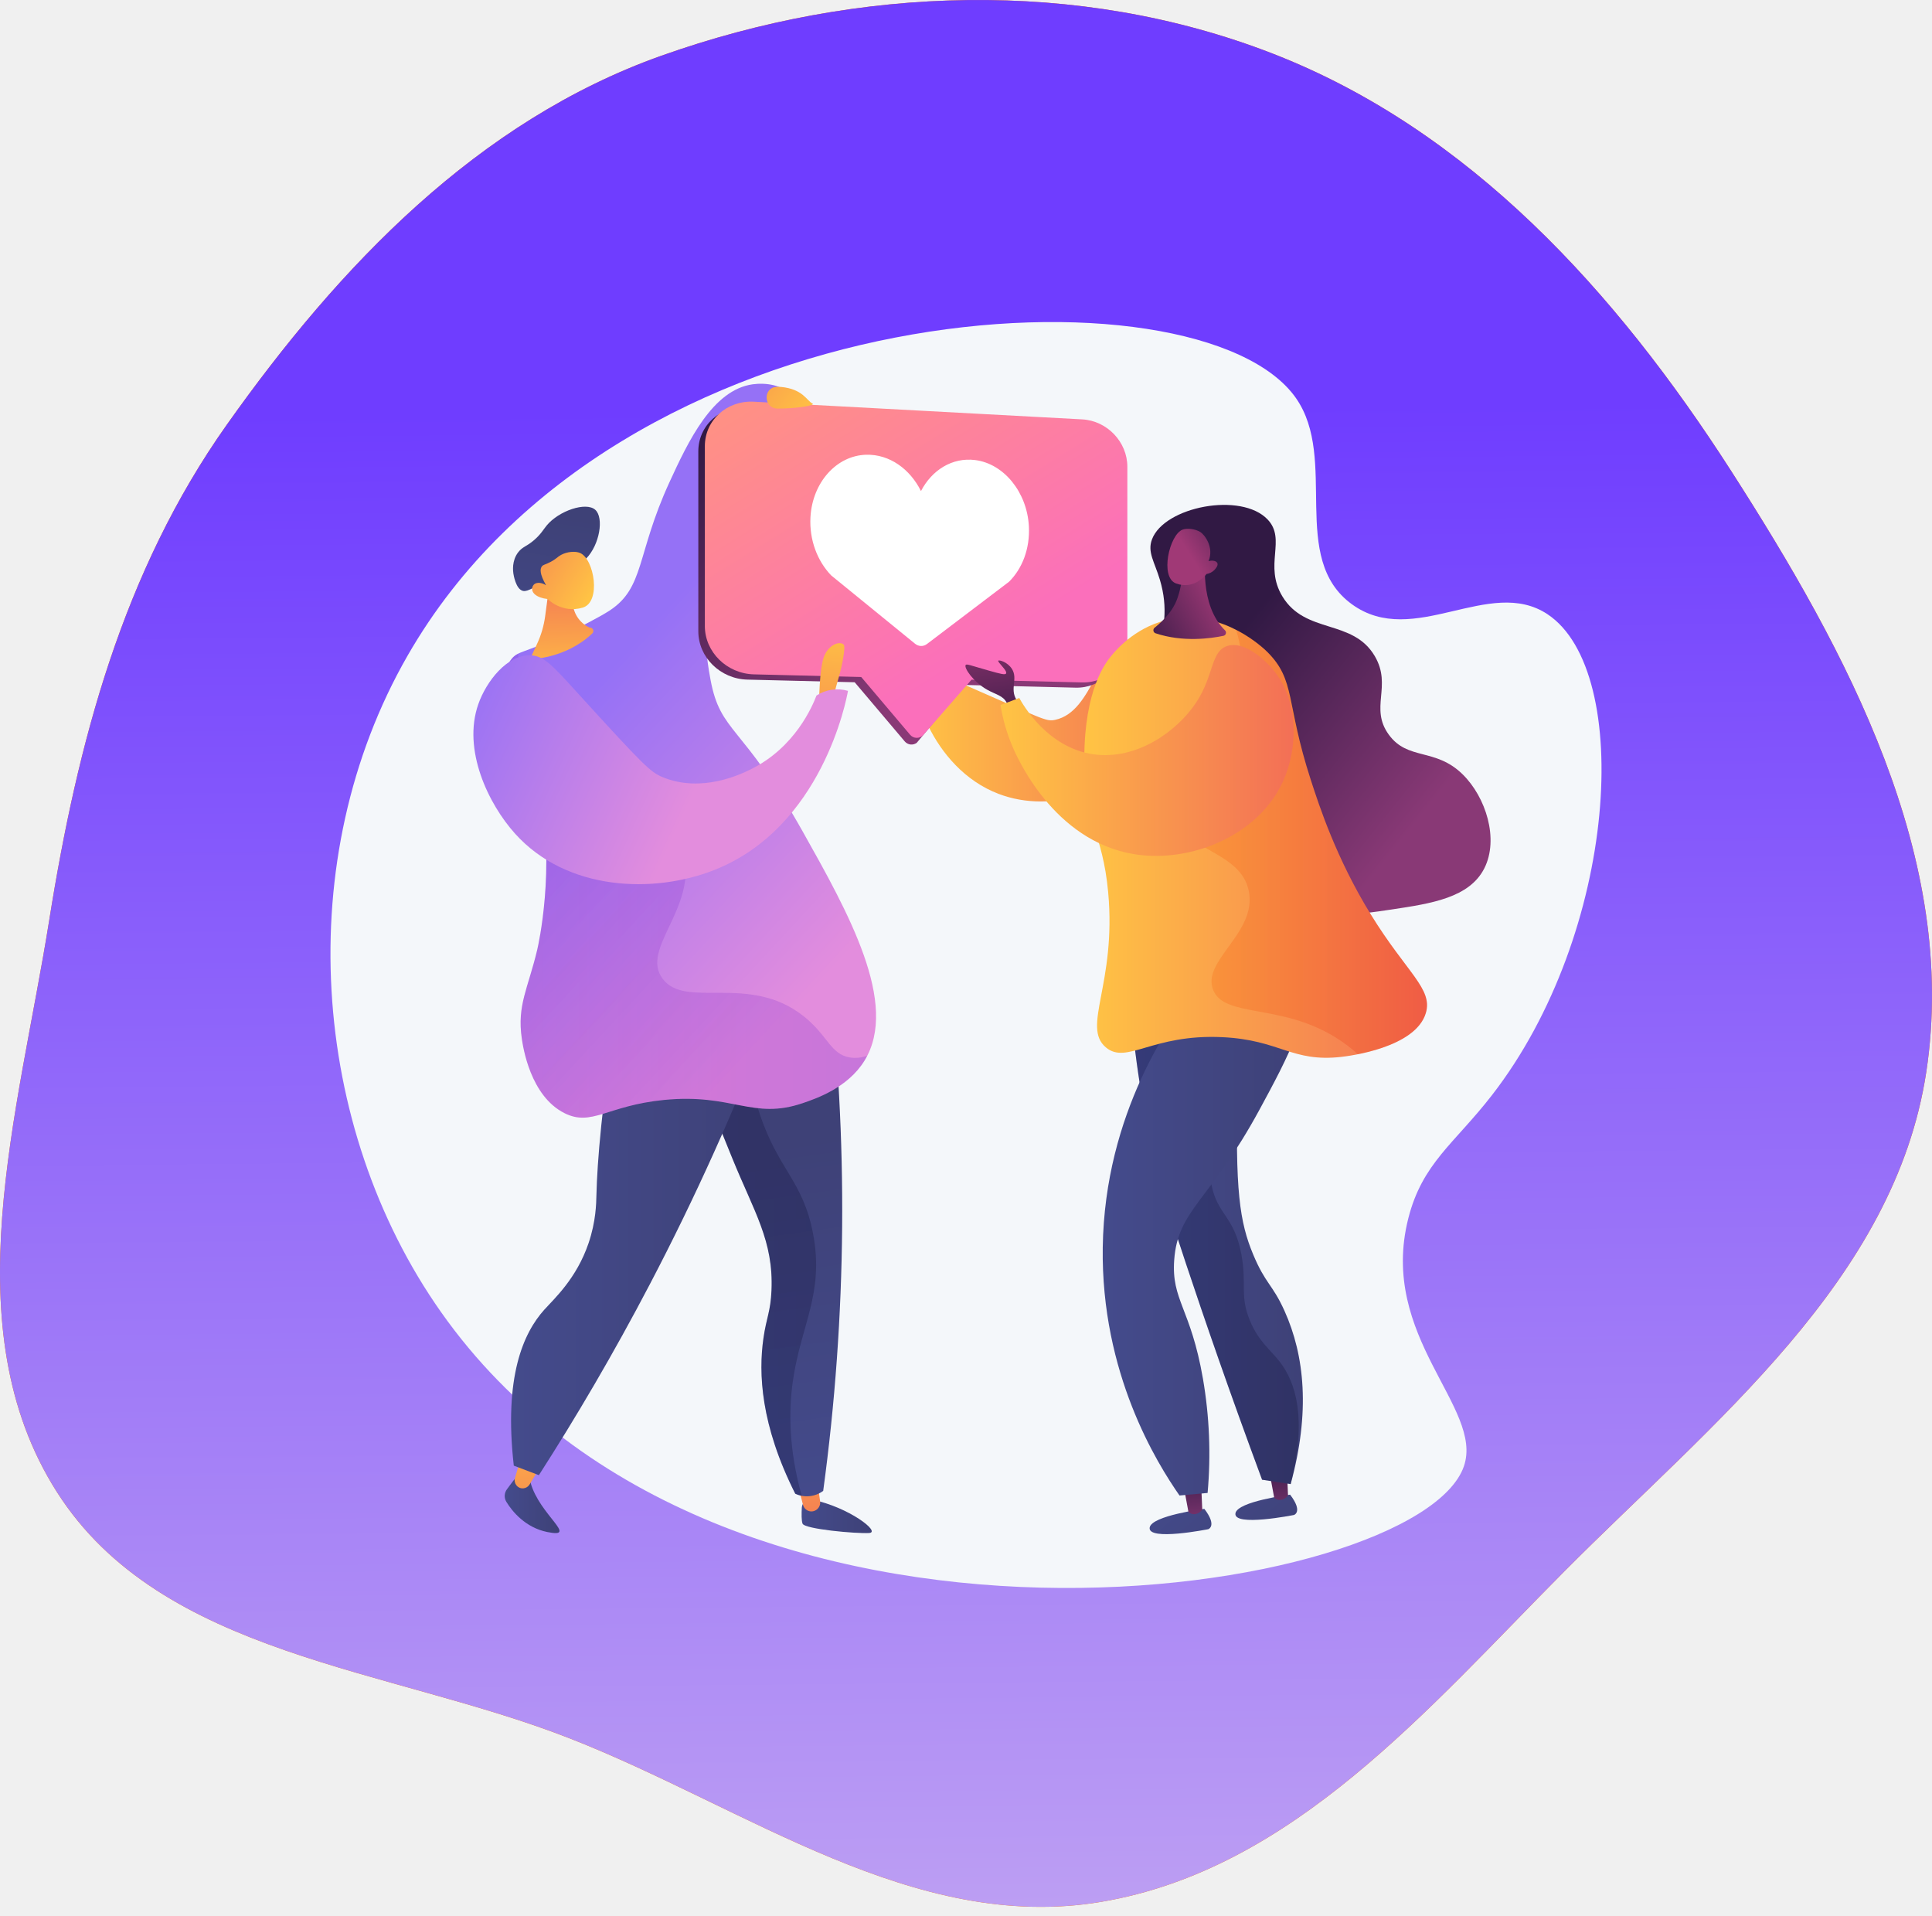
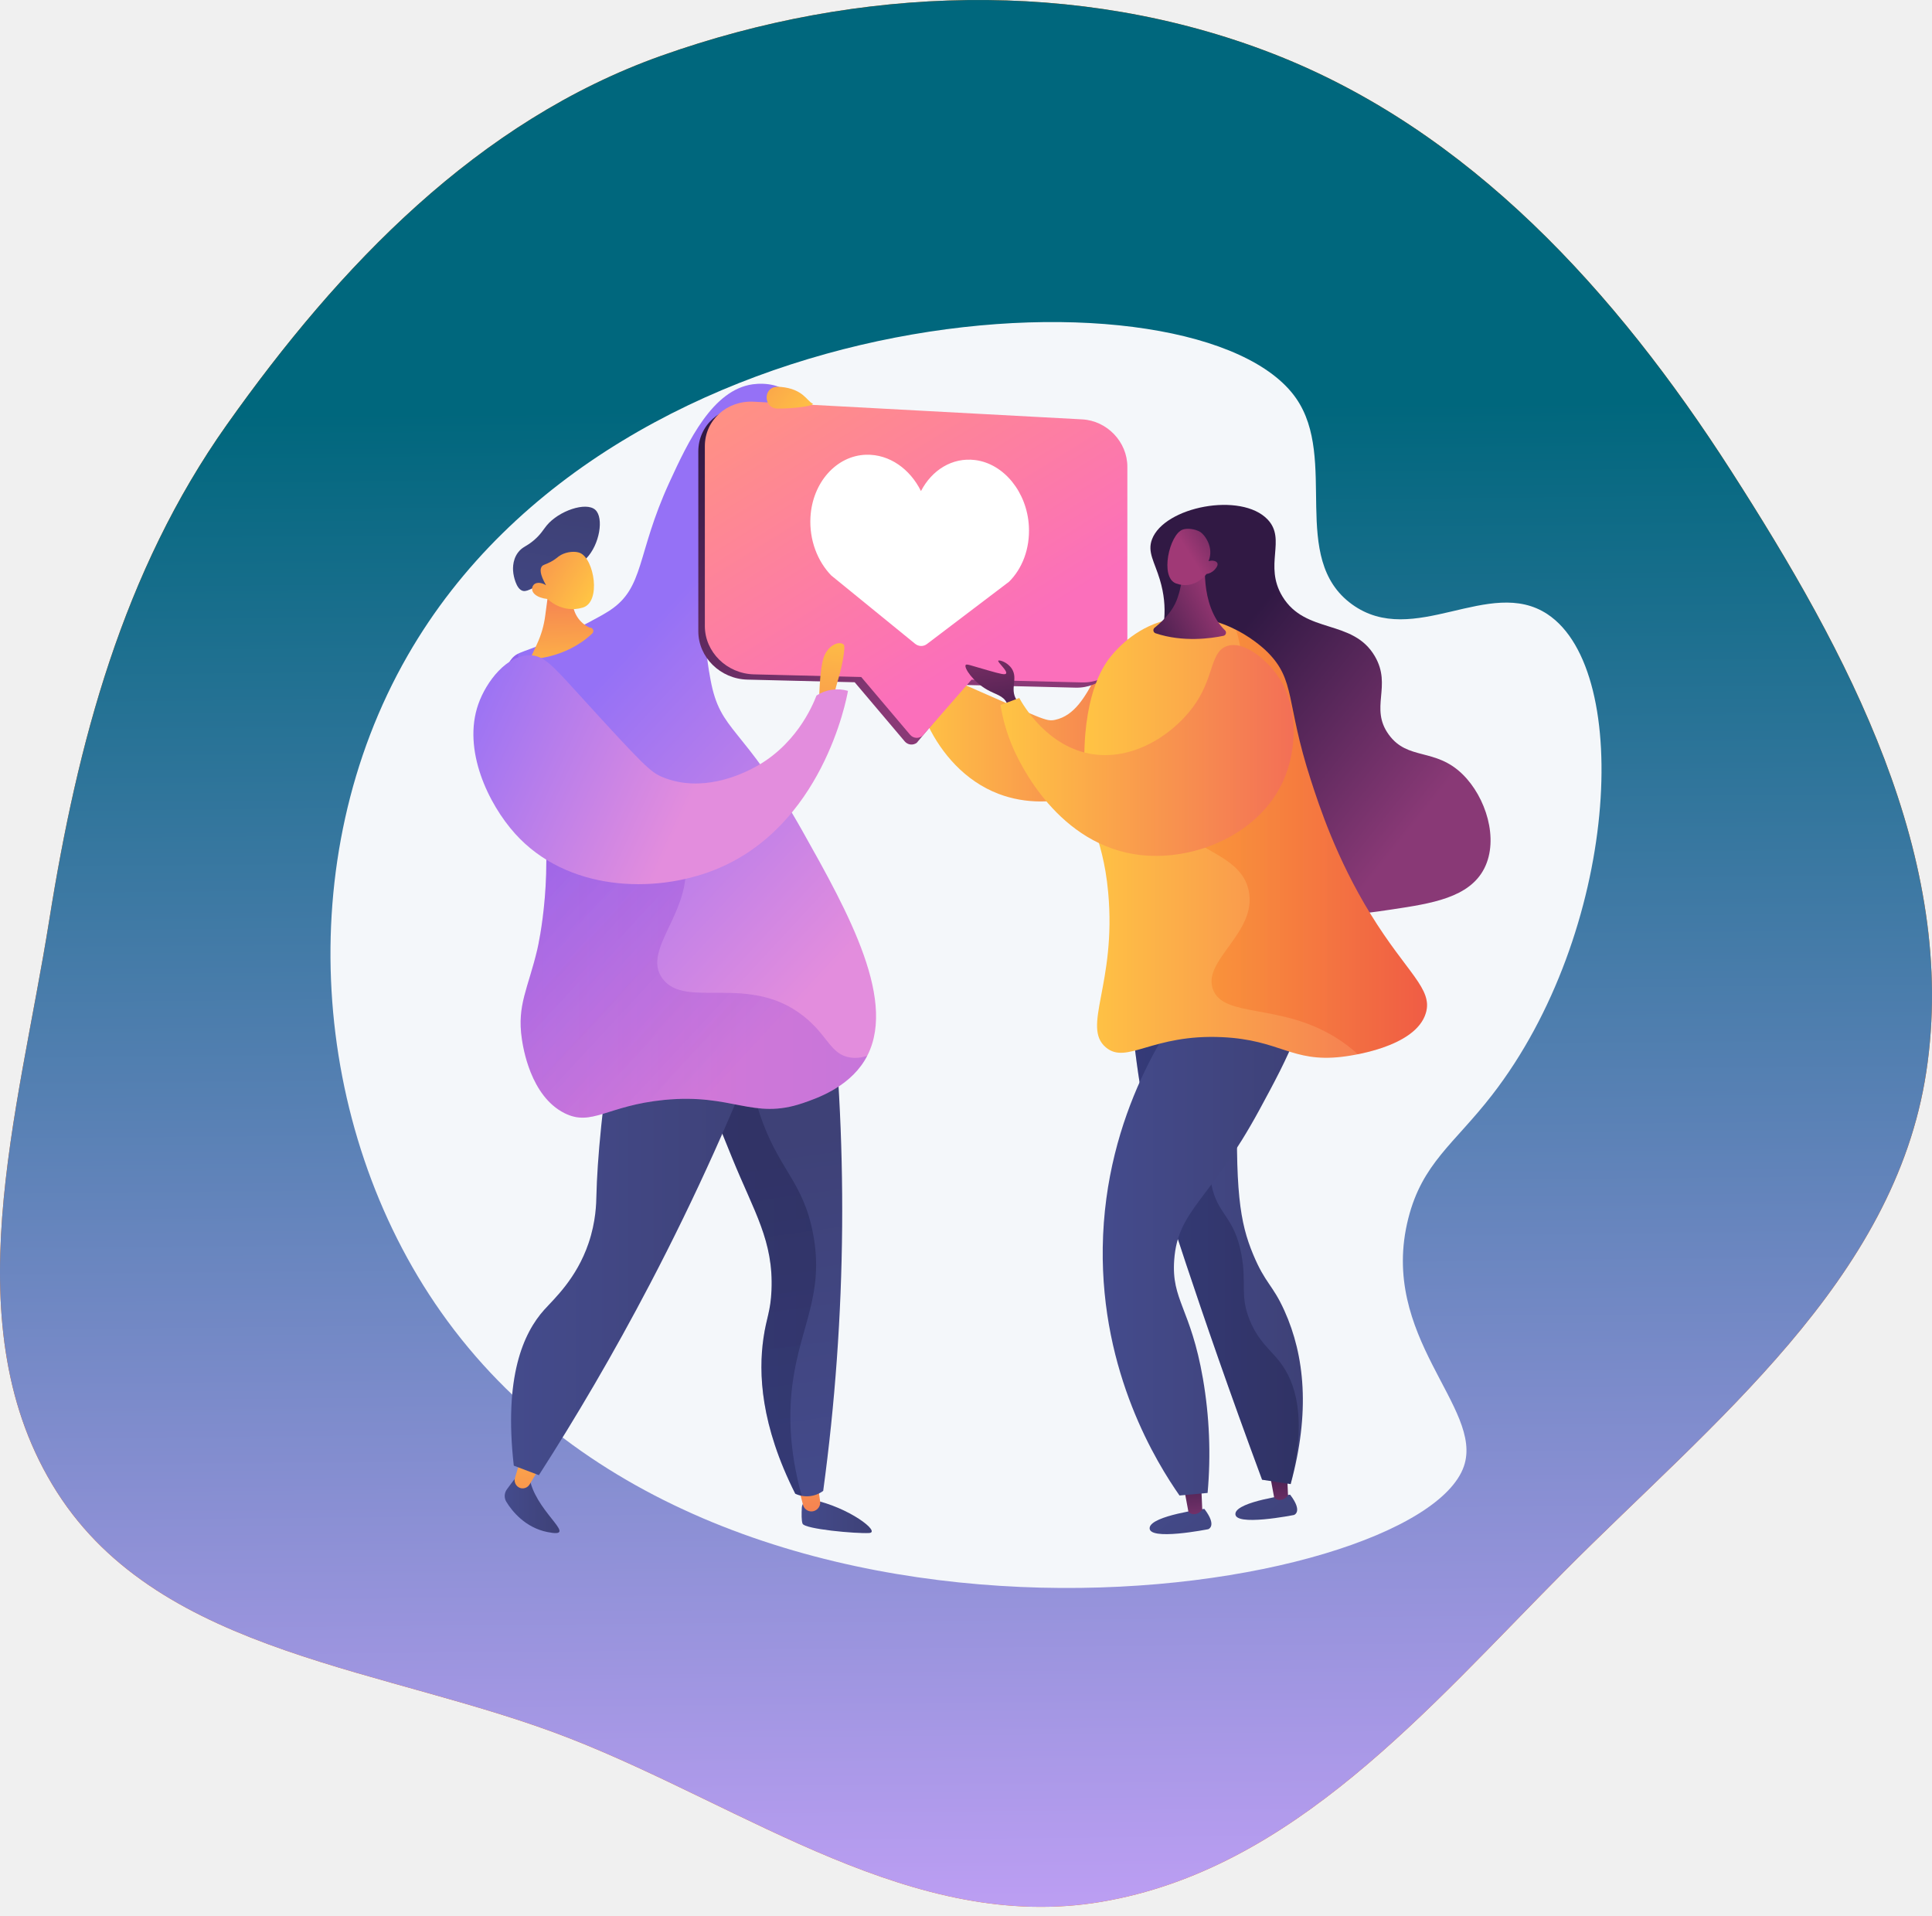
<svg xmlns="http://www.w3.org/2000/svg" width="228" height="226" viewBox="0 0 228 226" fill="none">
  <defs>
    <linearGradient id="paint0_linear_1974_9245" x1="112.728" y1="48.071" x2="114.38" y2="225.003" gradientUnits="userSpaceOnUse">
-       <stop stop-color="#6F3DFF" />
+       <stop stop-color="#00677D" />
      <stop offset="1" stop-color="#BC9EF3" />
    </linearGradient>
    <linearGradient id="paint1_linear_1974_9245" x1="94.598" y1="178.918" x2="102.875" y2="178.918" gradientUnits="userSpaceOnUse">
      <stop stop-color="#444B8C" />
      <stop offset="1" stop-color="#3E4177" />
    </linearGradient>
    <linearGradient id="paint2_linear_1974_9245" x1="94.197" y1="161.366" x2="96.03" y2="183.547" gradientUnits="userSpaceOnUse">
      <stop stop-color="#FFC444" />
      <stop offset="1" stop-color="#F36F56" />
    </linearGradient>
    <linearGradient id="paint3_linear_1974_9245" x1="98.1" y1="178.269" x2="92.051" y2="134.639" gradientUnits="userSpaceOnUse">
      <stop stop-color="#444B8C" />
      <stop offset="1" stop-color="#3E4177" />
    </linearGradient>
    <linearGradient id="paint4_linear_1974_9245" x1="81.942" y1="145.856" x2="96.312" y2="145.856" gradientUnits="userSpaceOnUse">
      <stop stop-color="#444B8C" />
      <stop offset="1" stop-color="#3E4177" />
    </linearGradient>
    <linearGradient id="paint5_linear_1974_9245" x1="59.561" y1="177.356" x2="66.03" y2="177.356" gradientUnits="userSpaceOnUse">
      <stop stop-color="#444B8C" />
      <stop offset="1" stop-color="#3E4177" />
    </linearGradient>
    <linearGradient id="paint6_linear_1974_9245" x1="61.682" y1="164.052" x2="63.515" y2="186.233" gradientUnits="userSpaceOnUse">
      <stop stop-color="#FFC444" />
      <stop offset="1" stop-color="#F36F56" />
    </linearGradient>
    <linearGradient id="paint7_linear_1974_9245" x1="60.314" y1="146.567" x2="90.909" y2="146.567" gradientUnits="userSpaceOnUse">
      <stop stop-color="#444B8C" />
      <stop offset="1" stop-color="#3E4177" />
    </linearGradient>
    <linearGradient id="paint8_linear_1974_9245" x1="102.381" y1="109.992" x2="70.484" y2="80.416" gradientUnits="userSpaceOnUse">
      <stop stop-color="#E38DDD" />
      <stop offset="1" stop-color="#9571F6" />
    </linearGradient>
    <linearGradient id="paint9_linear_1974_9245" x1="66.417" y1="81.325" x2="66.051" y2="67.025" gradientUnits="userSpaceOnUse">
      <stop stop-color="#FFC444" />
      <stop offset="1" stop-color="#F36F56" />
    </linearGradient>
    <linearGradient id="paint10_linear_1974_9245" x1="63.289" y1="80.151" x2="66.055" y2="60.843" gradientUnits="userSpaceOnUse">
      <stop stop-color="#444B8C" />
      <stop offset="1" stop-color="#3E4177" />
    </linearGradient>
    <linearGradient id="paint11_linear_1974_9245" x1="69.907" y1="70.332" x2="57.9" y2="62.633" gradientUnits="userSpaceOnUse">
      <stop stop-color="#FFC444" />
      <stop offset="1" stop-color="#F36F56" />
    </linearGradient>
    <linearGradient id="paint12_linear_1974_9245" x1="59.701" y1="104.515" x2="103.387" y2="104.515" gradientUnits="userSpaceOnUse">
      <stop stop-color="#E38DDD" />
      <stop offset="1" stop-color="#9571F6" />
    </linearGradient>
    <linearGradient id="paint13_linear_1974_9245" x1="108.1" y1="85.049" x2="138.175" y2="85.049" gradientUnits="userSpaceOnUse">
      <stop stop-color="#FFC444" />
      <stop offset="1" stop-color="#F36F56" />
    </linearGradient>
    <linearGradient id="paint14_linear_1974_9245" x1="94.393" y1="44.275" x2="115.088" y2="77.547" gradientUnits="userSpaceOnUse">
      <stop stop-color="#311944" />
      <stop offset="1" stop-color="#893976" />
    </linearGradient>
    <linearGradient id="paint15_linear_1974_9245" x1="95.164" y1="43.657" x2="115.859" y2="76.93" gradientUnits="userSpaceOnUse">
      <stop stop-color="#FF9085" />
      <stop offset="1" stop-color="#FB6FBB" />
    </linearGradient>
    <linearGradient id="paint16_linear_1974_9245" x1="98.647" y1="73.314" x2="96.722" y2="95.77" gradientUnits="userSpaceOnUse">
      <stop stop-color="#FFC444" />
      <stop offset="1" stop-color="#F36F56" />
    </linearGradient>
    <linearGradient id="paint17_linear_1974_9245" x1="82.672" y1="91.931" x2="55.117" y2="79.312" gradientUnits="userSpaceOnUse">
      <stop stop-color="#E38DDD" />
      <stop offset="1" stop-color="#9571F6" />
    </linearGradient>
    <linearGradient id="paint18_linear_1974_9245" x1="118.496" y1="88.112" x2="115.38" y2="71.521" gradientUnits="userSpaceOnUse">
      <stop stop-color="#311944" />
      <stop offset="1" stop-color="#A03976" />
    </linearGradient>
    <linearGradient id="paint19_linear_1974_9245" x1="142.698" y1="79.035" x2="166.437" y2="98.009" gradientUnits="userSpaceOnUse">
      <stop stop-color="#311944" />
      <stop offset="1" stop-color="#893976" />
    </linearGradient>
    <linearGradient id="paint20_linear_1974_9245" x1="142.721" y1="170.147" x2="153.476" y2="182.857" gradientUnits="userSpaceOnUse">
      <stop stop-color="#444B8C" />
      <stop offset="1" stop-color="#3E4177" />
    </linearGradient>
    <linearGradient id="paint21_linear_1974_9245" x1="150.663" y1="171.544" x2="151.275" y2="180.221" gradientUnits="userSpaceOnUse">
      <stop stop-color="#311944" />
      <stop offset="1" stop-color="#893976" />
    </linearGradient>
    <linearGradient id="paint22_linear_1974_9245" x1="135.995" y1="175.838" x2="146.75" y2="188.548" gradientUnits="userSpaceOnUse">
      <stop stop-color="#444B8C" />
      <stop offset="1" stop-color="#3E4177" />
    </linearGradient>
    <linearGradient id="paint23_linear_1974_9245" x1="140.475" y1="172.261" x2="141.086" y2="180.938" gradientUnits="userSpaceOnUse">
      <stop stop-color="#311944" />
      <stop offset="1" stop-color="#893976" />
    </linearGradient>
    <linearGradient id="paint24_linear_1974_9245" x1="133.353" y1="144.483" x2="153.754" y2="144.483" gradientUnits="userSpaceOnUse">
      <stop stop-color="#444B8C" />
      <stop offset="1" stop-color="#3E4177" />
    </linearGradient>
    <linearGradient id="paint25_linear_1974_9245" x1="133.353" y1="144.483" x2="153.268" y2="144.483" gradientUnits="userSpaceOnUse">
      <stop stop-color="#444B8C" />
      <stop offset="1" stop-color="#3E4177" />
    </linearGradient>
    <linearGradient id="paint26_linear_1974_9245" x1="130.134" y1="145.495" x2="153.935" y2="145.495" gradientUnits="userSpaceOnUse">
      <stop stop-color="#444B8C" />
      <stop offset="1" stop-color="#3E4177" />
    </linearGradient>
    <linearGradient id="paint27_linear_1974_9245" x1="127.957" y1="98.843" x2="168.407" y2="98.843" gradientUnits="userSpaceOnUse">
      <stop stop-color="#FFC444" />
      <stop offset="1" stop-color="#F36F56" />
    </linearGradient>
    <linearGradient id="paint28_linear_1974_9245" x1="133.63" y1="75.191" x2="143.988" y2="69.6" gradientUnits="userSpaceOnUse">
      <stop stop-color="#311944" />
      <stop offset="1" stop-color="#A03976" />
    </linearGradient>
    <linearGradient id="paint29_linear_1974_9245" x1="127.957" y1="99.36" x2="168.407" y2="99.36" gradientUnits="userSpaceOnUse">
      <stop stop-color="#FFC444" />
      <stop offset="1" stop-color="#F36F56" />
    </linearGradient>
    <linearGradient id="paint30_linear_1974_9245" x1="148.258" y1="60.591" x2="140.467" y2="65.541" gradientUnits="userSpaceOnUse">
      <stop stop-color="#311944" />
      <stop offset="1" stop-color="#A03976" />
    </linearGradient>
    <linearGradient id="paint31_linear_1974_9245" x1="118.073" y1="88.554" x2="152.669" y2="88.554" gradientUnits="userSpaceOnUse">
      <stop stop-color="#FFC444" />
      <stop offset="1" stop-color="#F36F56" />
    </linearGradient>
    <linearGradient id="paint32_linear_1974_9245" x1="95.498" y1="49.535" x2="81.736" y2="37.755" gradientUnits="userSpaceOnUse">
      <stop stop-color="#FFC444" />
      <stop offset="1" stop-color="#F36F56" />
    </linearGradient>
    <clipPath id="clip0_1974_9245">
      <rect width="150" height="149.378" fill="white" transform="translate(39 38)" />
    </clipPath>
  </defs>
  <path d="M150.15 6.307C173.45 15.343 190.753 34.486 204.259 55.512C218.036 76.961 231.144 101.255 227.33 126.46C223.607 151.063 202.145 167.784 184.601 185.43C168.424 201.7 152.559 220.61 129.934 224.419C107.869 228.133 88.173 213.343 67.344 205.168C45.953 196.772 19.068 195.438 6.717 176.059C-5.671 156.622 2.181 131.372 5.805 108.609C9.143 87.642 14.497 67.443 26.767 50.116C40.054 31.352 56.397 14.263 78.063 6.57C101.275 -1.672 127.185 -2.6 150.15 6.307Z" fill="#FD6F00" />
  <path d="M150.15 6.307C173.45 15.343 190.753 34.486 204.259 55.512C218.036 76.961 231.144 101.255 227.33 126.46C223.607 151.063 202.145 167.784 184.601 185.43C168.424 201.7 152.559 220.61 129.934 224.419C107.869 228.133 88.173 213.343 67.344 205.168C45.953 196.772 19.068 195.438 6.717 176.059C-5.671 156.622 2.181 131.372 5.805 108.609C9.143 87.642 14.497 67.443 26.767 50.116C40.054 31.352 56.397 14.263 78.063 6.57C101.275 -1.672 127.185 -2.6 150.15 6.307Z" fill="url(#paint0_linear_1974_9245)" />
  <g clip-path="url(#clip0_1974_9245)">
    <path d="M152.942 46.978C157.98 54.191 152.072 65.883 159.548 71.306C166.824 76.587 175.766 67.931 182.622 72.476C192.794 79.218 190.937 110.069 176.063 129.236C171.59 134.998 167.852 137.244 166.198 143.763C162.643 157.762 175.135 166.089 172.759 173.013C167.405 188.605 85.085 201.684 52.055 154.835C36.626 132.952 34.32 101.356 48.104 77.358C73.01 33.994 141.638 30.798 152.942 46.978Z" fill="#F4F7FA" />
    <path d="M95.844 176.954C95.701 176.924 95.554 176.926 95.412 176.958C95.269 176.99 95.136 177.053 95.02 177.142C94.905 177.23 94.809 177.343 94.741 177.472C94.673 177.601 94.633 177.743 94.625 177.888C94.586 178.598 94.576 179.445 94.712 179.791C94.963 180.434 101.007 180.984 102.568 180.893C104.006 180.808 100.194 177.853 95.844 176.954Z" fill="url(#paint1_linear_1974_9245)" />
    <path d="M96.328 173.891L96.784 177.15C96.896 177.95 96.091 178.585 95.347 178.26L95.316 178.246C95.179 178.181 95.059 178.086 94.963 177.969C94.867 177.852 94.799 177.715 94.763 177.567L94.01 174.64L96.328 173.891Z" fill="url(#paint2_linear_1974_9245)" />
    <path d="M97.692 113.845C98.904 124.12 99.469 134.461 99.383 144.807C99.296 155.214 98.549 165.606 97.148 175.92C96.68 176.268 96.126 176.484 95.546 176.543C94.966 176.603 94.38 176.504 93.851 176.258C89.75 168.116 89.501 162.027 90.099 157.886C90.451 155.446 90.937 154.797 91.046 152.26C91.295 146.432 89.018 143.055 86.418 136.668C82.73 127.617 80.887 123.093 82.568 119.619C83.212 118.291 85.79 114.156 97.692 113.845Z" fill="url(#paint3_linear_1974_9245)" />
    <path style="mix-blend-mode:multiply" opacity="0.3" d="M93.567 162.973C94.504 156.348 97.301 152.662 95.95 145.559C94.761 139.308 91.804 137.999 89.626 131.351C88.431 127.706 87.454 122.397 88.543 115.212C84.271 116.627 82.994 118.737 82.567 119.619C80.886 123.093 82.727 127.617 86.417 136.667C89.02 143.055 91.294 146.43 91.045 152.26C90.938 154.797 90.451 155.446 90.099 157.885C89.5 162.027 89.75 168.116 93.85 176.258C94.094 176.369 94.349 176.45 94.612 176.5C93.087 171.039 93.063 166.537 93.567 162.973Z" fill="url(#paint4_linear_1974_9245)" />
    <path d="M59.827 175.729C59.668 175.94 59.576 176.195 59.563 176.459C59.55 176.723 59.616 176.985 59.754 177.211C60.44 178.34 62.004 180.262 64.608 180.781C68.334 181.523 63.677 178.795 62.61 174.941C61.944 172.534 60.728 174.536 59.827 175.729Z" fill="url(#paint5_linear_1974_9245)" />
    <path d="M61.77 171.053L60.775 174.389C60.587 175.017 61.071 175.66 61.725 175.623H61.759C61.91 175.61 62.055 175.562 62.184 175.482C62.312 175.402 62.419 175.292 62.497 175.162L64.196 172.35L61.77 171.053Z" fill="url(#paint6_linear_1974_9245)" />
    <path d="M72.761 119.069C71.021 130.464 70.481 137.01 70.384 141.057C70.362 142.005 70.331 144.124 69.455 146.698C68.031 150.88 65.397 153.249 64.236 154.54C61.742 157.318 59.452 162.476 60.634 172.946L63.595 174.066C67.957 167.274 72.388 159.76 76.701 151.518C82.052 141.296 86.796 130.768 90.909 119.989L72.761 119.069Z" fill="url(#paint7_linear_1974_9245)" />
    <path d="M66.161 75.073C68.317 74.078 70.808 72.785 71.935 72.048C76.082 69.34 75.083 65.446 78.993 56.924C81.23 52.051 84.095 46.005 88.831 45.345C90.371 45.131 92.478 45.433 93.058 46.61C93.961 48.44 90.696 51.407 88.709 53.9C80.616 64.053 83.635 79.046 83.851 80.206C85.038 86.573 87.55 85.338 94.724 98.106C100.081 107.64 106.162 118.464 102.016 125.164C100.042 128.353 96.369 129.609 94.76 130.16C88.806 132.195 86.506 128.986 78.353 129.793C71.645 130.458 69.843 132.964 66.621 131.351C62.575 129.324 61.722 123.523 61.58 122.552C60.997 118.582 62.327 116.631 63.413 112.011C63.532 111.502 65.553 102.545 63.688 93.13C62.019 84.708 58.134 80.423 60.388 77.731C61.164 76.803 61.824 77.076 66.161 75.073Z" fill="url(#paint8_linear_1974_9245)" />
    <path d="M64.975 67.929L64.335 72.71C64.183 73.84 63.862 74.941 63.382 75.974L62.545 77.778C62.545 77.778 66.679 77.79 69.898 74.745C69.959 74.687 70 74.611 70.016 74.529C70.031 74.447 70.021 74.361 69.985 74.285C69.95 74.209 69.892 74.146 69.819 74.105C69.746 74.064 69.662 74.046 69.578 74.055V74.055C68.985 73.785 68.483 73.35 68.13 72.802C67.778 72.254 67.59 71.616 67.59 70.965V68.695L64.975 67.929Z" fill="url(#paint9_linear_1974_9245)" />
    <path d="M69.175 65.91C70.776 64.274 71.287 61.09 70.25 60.156C69.167 59.181 65.951 60.263 64.51 62.012C64.116 62.492 63.825 63.056 62.993 63.761C62.086 64.53 61.677 64.495 61.156 65.165C60.381 66.162 60.546 67.398 60.584 67.672C60.597 67.764 60.867 69.557 61.735 69.729C62.38 69.857 63.096 69.04 63.557 69.373C63.589 69.399 63.618 69.427 63.645 69.458C64.107 69.89 64.974 70.6 66.456 71.333C66.459 70.868 66.502 70.404 66.586 69.946C66.623 69.742 66.779 68.942 67.132 68.226C67.723 67.022 68.553 66.546 69.175 65.91Z" fill="url(#paint10_linear_1974_9245)" />
    <path d="M64.616 70.684C64.616 70.684 66.339 72.436 68.781 71.694C70.968 71.03 70.127 65.976 68.46 65.251C67.905 65.01 66.924 65.085 66.204 65.481C65.777 65.715 65.67 65.94 64.967 66.309C64.319 66.649 64.107 66.618 63.939 66.843C63.731 67.123 63.666 67.704 64.441 69.058C63.917 68.728 63.37 68.685 63.049 68.937C62.942 69.033 62.863 69.156 62.822 69.294C62.645 69.935 63.334 70.54 64.616 70.684Z" fill="url(#paint11_linear_1974_9245)" />
    <g style="mix-blend-mode:multiply" opacity="0.3">
      <path d="M100.319 124.782C97.991 124.416 97.705 122.165 94.819 119.893C88.356 114.808 80.931 119.132 78.199 115.494C75.496 111.895 82.387 107.167 80.643 100.462C78.595 92.587 67.451 92.813 62.678 82.377C61.922 80.713 61.396 78.954 61.115 77.148C60.833 77.289 60.585 77.488 60.386 77.732C58.133 80.424 62.018 84.709 63.686 93.131C65.554 102.546 63.531 111.503 63.411 112.012C62.326 116.632 60.995 118.583 61.578 122.553C61.721 123.524 62.573 129.329 66.619 131.352C69.841 132.965 71.643 130.459 78.352 129.794C86.504 128.986 88.804 132.195 94.759 130.161C96.369 129.611 100.04 128.355 102.014 125.165C102.131 124.976 102.239 124.782 102.34 124.587C101.669 124.807 100.992 124.887 100.319 124.782Z" fill="url(#paint12_linear_1974_9245)" />
    </g>
    <path d="M108.507 79.014C106.955 80.381 109.795 90.625 117.857 93.68C124.212 96.087 131.798 93.417 135.437 88.131C137.534 85.085 139.435 79.643 137.104 76.997C136.998 76.877 135.682 75.427 133.805 75.531C129.458 75.769 129.178 83.941 124.517 84.941C123.421 85.176 123.028 84.812 113.877 80.822C109.462 78.898 108.878 78.687 108.507 79.014Z" fill="url(#paint13_linear_1974_9245)" />
    <path d="M126.936 50.103L88.2 48.017C85.01 47.845 82.41 50.194 82.41 53.264V74.491C82.41 77.561 85.01 80.114 88.2 80.193L100.864 80.505L106.774 87.489C106.946 87.692 107.189 87.821 107.453 87.85C107.717 87.879 107.982 87.805 108.194 87.644V87.644L113.876 80.823L126.935 81.143C129.889 81.215 132.27 78.898 132.27 75.968V55.698C132.272 52.767 129.89 50.262 126.936 50.103Z" fill="url(#paint14_linear_1974_9245)" />
    <path d="M127.707 49.485L88.971 47.4C85.781 47.228 83.181 49.576 83.181 52.646V73.871C83.181 76.942 85.781 79.494 88.971 79.573L101.635 79.885L107.401 86.698C107.497 86.812 107.617 86.904 107.752 86.968C107.888 87.031 108.035 87.064 108.185 87.066C108.334 87.067 108.482 87.035 108.618 86.974C108.754 86.913 108.876 86.823 108.974 86.71L114.648 80.206L127.707 80.526C130.66 80.598 133.042 78.28 133.042 75.351V55.081C133.042 52.15 130.66 49.644 127.707 49.485Z" fill="url(#paint15_linear_1974_9245)" />
    <path d="M121.421 62.105C121.208 58.088 118.477 54.713 115.077 54.285C112.373 53.946 109.967 55.474 108.686 57.947C107.402 55.352 104.974 53.583 102.218 53.659C98.714 53.754 95.87 56.936 95.644 61.03C95.495 63.735 96.478 66.221 98.089 67.897L107.98 75.953C108.407 76.301 108.964 76.317 109.391 75.993L119.079 68.643C120.625 67.115 121.562 64.758 121.421 62.105Z" fill="white" />
    <path d="M96.657 83.315C96.657 83.315 96.657 78.76 97.297 77.338C97.938 75.915 99.222 75.635 99.591 76.096C99.767 76.317 99.479 78.234 98.951 80.051C98.888 80.269 98.447 81.666 98.311 82.698C98.175 83.729 97.017 83.55 96.657 83.315Z" fill="url(#paint16_linear_1974_9245)" />
    <path d="M96.356 82.072C96.899 81.718 97.512 81.485 98.153 81.39C98.795 81.295 99.449 81.339 100.072 81.521C99.884 82.6 97.024 97.622 84.303 102.657C77.13 105.495 66.879 105.136 60.791 98.377C57.62 94.856 54.559 88.469 56.445 83.094C57.398 80.379 59.845 77.26 62.557 77.321C64.157 77.358 65.171 78.487 68.007 81.601C76.009 90.393 76.761 91.109 78.196 91.702C82.815 93.611 87.456 91.339 88.574 90.79C93.854 88.206 95.897 83.264 96.356 82.072Z" fill="url(#paint17_linear_1974_9245)" />
    <path d="M119.964 82.589C119.128 81.244 120.17 80.104 119.414 78.922C118.904 78.122 117.912 77.837 117.811 77.962C117.679 78.122 118.931 79.146 118.727 79.474C118.616 79.651 118.135 79.542 116.619 79.108C114.45 78.486 114.067 78.317 113.961 78.467C113.736 78.784 114.833 80.45 116.515 81.396C117.529 81.967 118.411 82.082 118.819 82.959C119.054 83.465 118.999 83.94 119.323 84.059C119.648 84.178 120.187 83.857 120.284 83.463C120.367 83.133 120.125 82.846 119.964 82.589Z" fill="url(#paint18_linear_1974_9245)" />
    <path d="M148.04 105.847C154.247 108.82 160.14 107.934 164.263 107.313C168.923 106.612 173.41 105.937 175.171 102.455C176.913 99.01 175.356 94.058 172.604 91.365C169.371 88.2 166.145 89.776 163.897 86.69C161.592 83.529 164.313 80.963 162.247 77.432C159.646 72.99 154.06 74.872 151.339 70.375C149.108 66.683 151.843 63.668 149.598 61.301C146.484 58.017 137.404 59.773 135.95 63.641C135.381 65.152 136.243 66.28 136.879 68.405C138.904 75.162 134.763 78.997 134.383 85.132C133.869 93.419 140.39 102.179 148.04 105.847Z" fill="url(#paint19_linear_1974_9245)" />
    <path d="M152.248 176.366C152.248 176.366 146.036 177.154 145.798 178.565C145.522 180.204 152.706 178.764 152.706 178.764C152.706 178.764 153.806 178.404 152.248 176.366Z" fill="url(#paint20_linear_1974_9245)" />
    <path d="M151.852 173.008L152.003 176.476C152.003 176.476 151.244 177.436 150.374 176.742L149.681 173.008H151.852Z" fill="url(#paint21_linear_1974_9245)" />
    <path d="M142.127 178.045C142.127 178.045 135.914 178.832 135.677 180.244C135.401 181.883 142.585 180.443 142.585 180.443C142.585 180.443 143.685 180.082 142.127 178.045Z" fill="url(#paint22_linear_1974_9245)" />
    <path d="M141.731 174.687L141.883 178.154C141.883 178.154 141.123 179.115 140.253 178.421L139.56 174.687H141.731Z" fill="url(#paint23_linear_1974_9245)" />
    <path d="M133.353 117.521C133.811 124.523 134.915 131.468 136.652 138.267C137.432 141.328 138.217 143.879 139.983 149.181C142.092 155.512 145.065 164.159 148.941 174.605L152.313 175.121C154.639 166.638 153.971 159.969 151.582 154.67C150.167 151.53 149.334 151.501 147.878 147.996C146.331 144.27 145.698 140.517 146.089 127.845C146.2 124.257 146.409 119.487 146.825 113.845L133.353 117.521Z" fill="url(#paint24_linear_1974_9245)" />
    <path style="mix-blend-mode:multiply" opacity="0.3" d="M133.353 117.521C133.811 124.523 134.915 131.468 136.652 138.267C137.432 141.328 138.217 143.879 139.983 149.181C142.092 155.512 145.065 164.159 148.941 174.605L152.313 175.121C154.301 167.205 152.846 163.048 151.037 160.701C149.92 159.251 148.517 158.294 147.493 155.799C146.288 152.864 147.141 151.533 146.515 148.095C145.671 143.461 143.668 143.392 142.961 139.768C142.126 135.493 144.492 133.436 146.089 127.845C146.977 124.734 147.758 120.072 146.825 113.845L133.353 117.521Z" fill="url(#paint25_linear_1974_9245)" />
    <path d="M141.137 116.726C138.31 120.286 130.369 131.243 130.138 147.188C129.925 162.062 136.54 172.657 139.196 176.466L142.512 176.165C142.915 171.666 142.73 167.134 141.962 162.683C140.516 154.337 138.228 153.436 138.571 148.676C139.003 142.707 142.777 141.749 148.654 130.906C151.821 125.062 155.604 118.083 153.145 115.498C152.679 115.011 150.398 113.006 141.137 116.726Z" fill="url(#paint26_linear_1974_9245)" />
    <path d="M138.263 73.043C134.282 73.768 131.896 76.498 131.239 77.273C130.422 78.233 128.004 81.377 127.958 89.414C127.914 97.119 130.114 98.011 130.781 105.32C131.764 116.101 127.617 121.162 130.509 123.592C132.97 125.661 135.962 121.986 144.255 122.384C151.099 122.712 152.418 125.377 158.301 124.71C159.2 124.608 167.056 123.638 168.269 119.527C169.112 116.672 166.011 114.799 161.76 107.887C157.692 101.271 155.69 95.111 154.697 92.051C151.698 82.822 152.942 80.298 149.553 76.923C149.131 76.502 144.392 71.93 138.263 73.043Z" fill="url(#paint27_linear_1974_9245)" />
    <path d="M142.285 65.721C142.285 65.721 141.474 71.353 144.565 74.377C144.616 74.425 144.652 74.486 144.67 74.552C144.688 74.619 144.688 74.69 144.669 74.756C144.65 74.823 144.614 74.883 144.563 74.931C144.512 74.978 144.45 75.01 144.382 75.025C142.946 75.327 139.607 75.813 136.368 74.725C136.304 74.703 136.248 74.664 136.204 74.612C136.16 74.561 136.131 74.498 136.119 74.432C136.108 74.365 136.114 74.296 136.138 74.233C136.162 74.17 136.202 74.114 136.255 74.072C136.932 73.528 138.072 72.489 138.679 71.241C139.579 69.392 139.74 66.237 139.74 66.237L142.285 65.721Z" fill="url(#paint28_linear_1974_9245)" />
    <g style="mix-blend-mode:multiply" opacity="0.3">
      <path d="M161.761 107.887C157.693 101.272 155.692 95.111 154.698 92.052C151.699 82.822 152.943 80.299 149.554 76.924C149.337 76.71 147.978 75.396 145.878 74.322C146.435 76.136 146.768 78.265 146.454 80.573C145.387 88.441 137.789 91.176 138.755 96.064C139.637 100.531 146.399 100.346 147.371 105.138C148.371 110.071 141.822 113.309 143.156 116.779C144.44 120.127 151.02 118.367 157.547 122.37C158.509 122.961 159.414 123.641 160.25 124.401C162.92 123.867 167.381 122.543 168.27 119.528C169.112 116.671 166.011 114.798 161.761 107.887Z" fill="url(#paint29_linear_1974_9245)" />
    </g>
    <path d="M142.38 67.733C142.38 67.733 140.984 69.649 138.795 68.85C136.835 68.135 138.004 63.073 139.56 62.495C140.078 62.302 141.03 62.389 141.667 62.785C142.115 63.064 143.311 64.549 142.625 66.214C143.121 66.071 143.557 66.201 143.665 66.446C143.804 66.757 143.385 67.181 143.292 67.277C143.043 67.52 142.724 67.68 142.38 67.733V67.733Z" fill="url(#paint30_linear_1974_9245)" />
    <path d="M118.073 83.194L120.286 82.36C120.719 83.15 123.617 88.233 129.039 89.005C134.152 89.733 138.953 86.264 141.184 82.864C143.299 79.639 142.869 76.831 144.85 76.219C146.843 75.603 149.313 77.819 150.487 79.335C153.261 82.925 153.166 88.281 151.448 92.122C148.656 98.364 141.158 101.564 134.766 100.911C124.864 99.904 120.276 89.933 119.503 88.134C118.826 86.552 118.346 84.893 118.073 83.194V83.194Z" fill="url(#paint31_linear_1974_9245)" />
    <path d="M91.749 48.209C90.125 48.199 90.01 45.76 91.631 45.648C91.811 45.637 91.992 45.64 92.172 45.658C94.764 45.905 95.217 47.293 95.868 47.605C96.347 47.838 93.956 48.223 91.749 48.209Z" fill="url(#paint32_linear_1974_9245)" />
  </g>
</svg>
